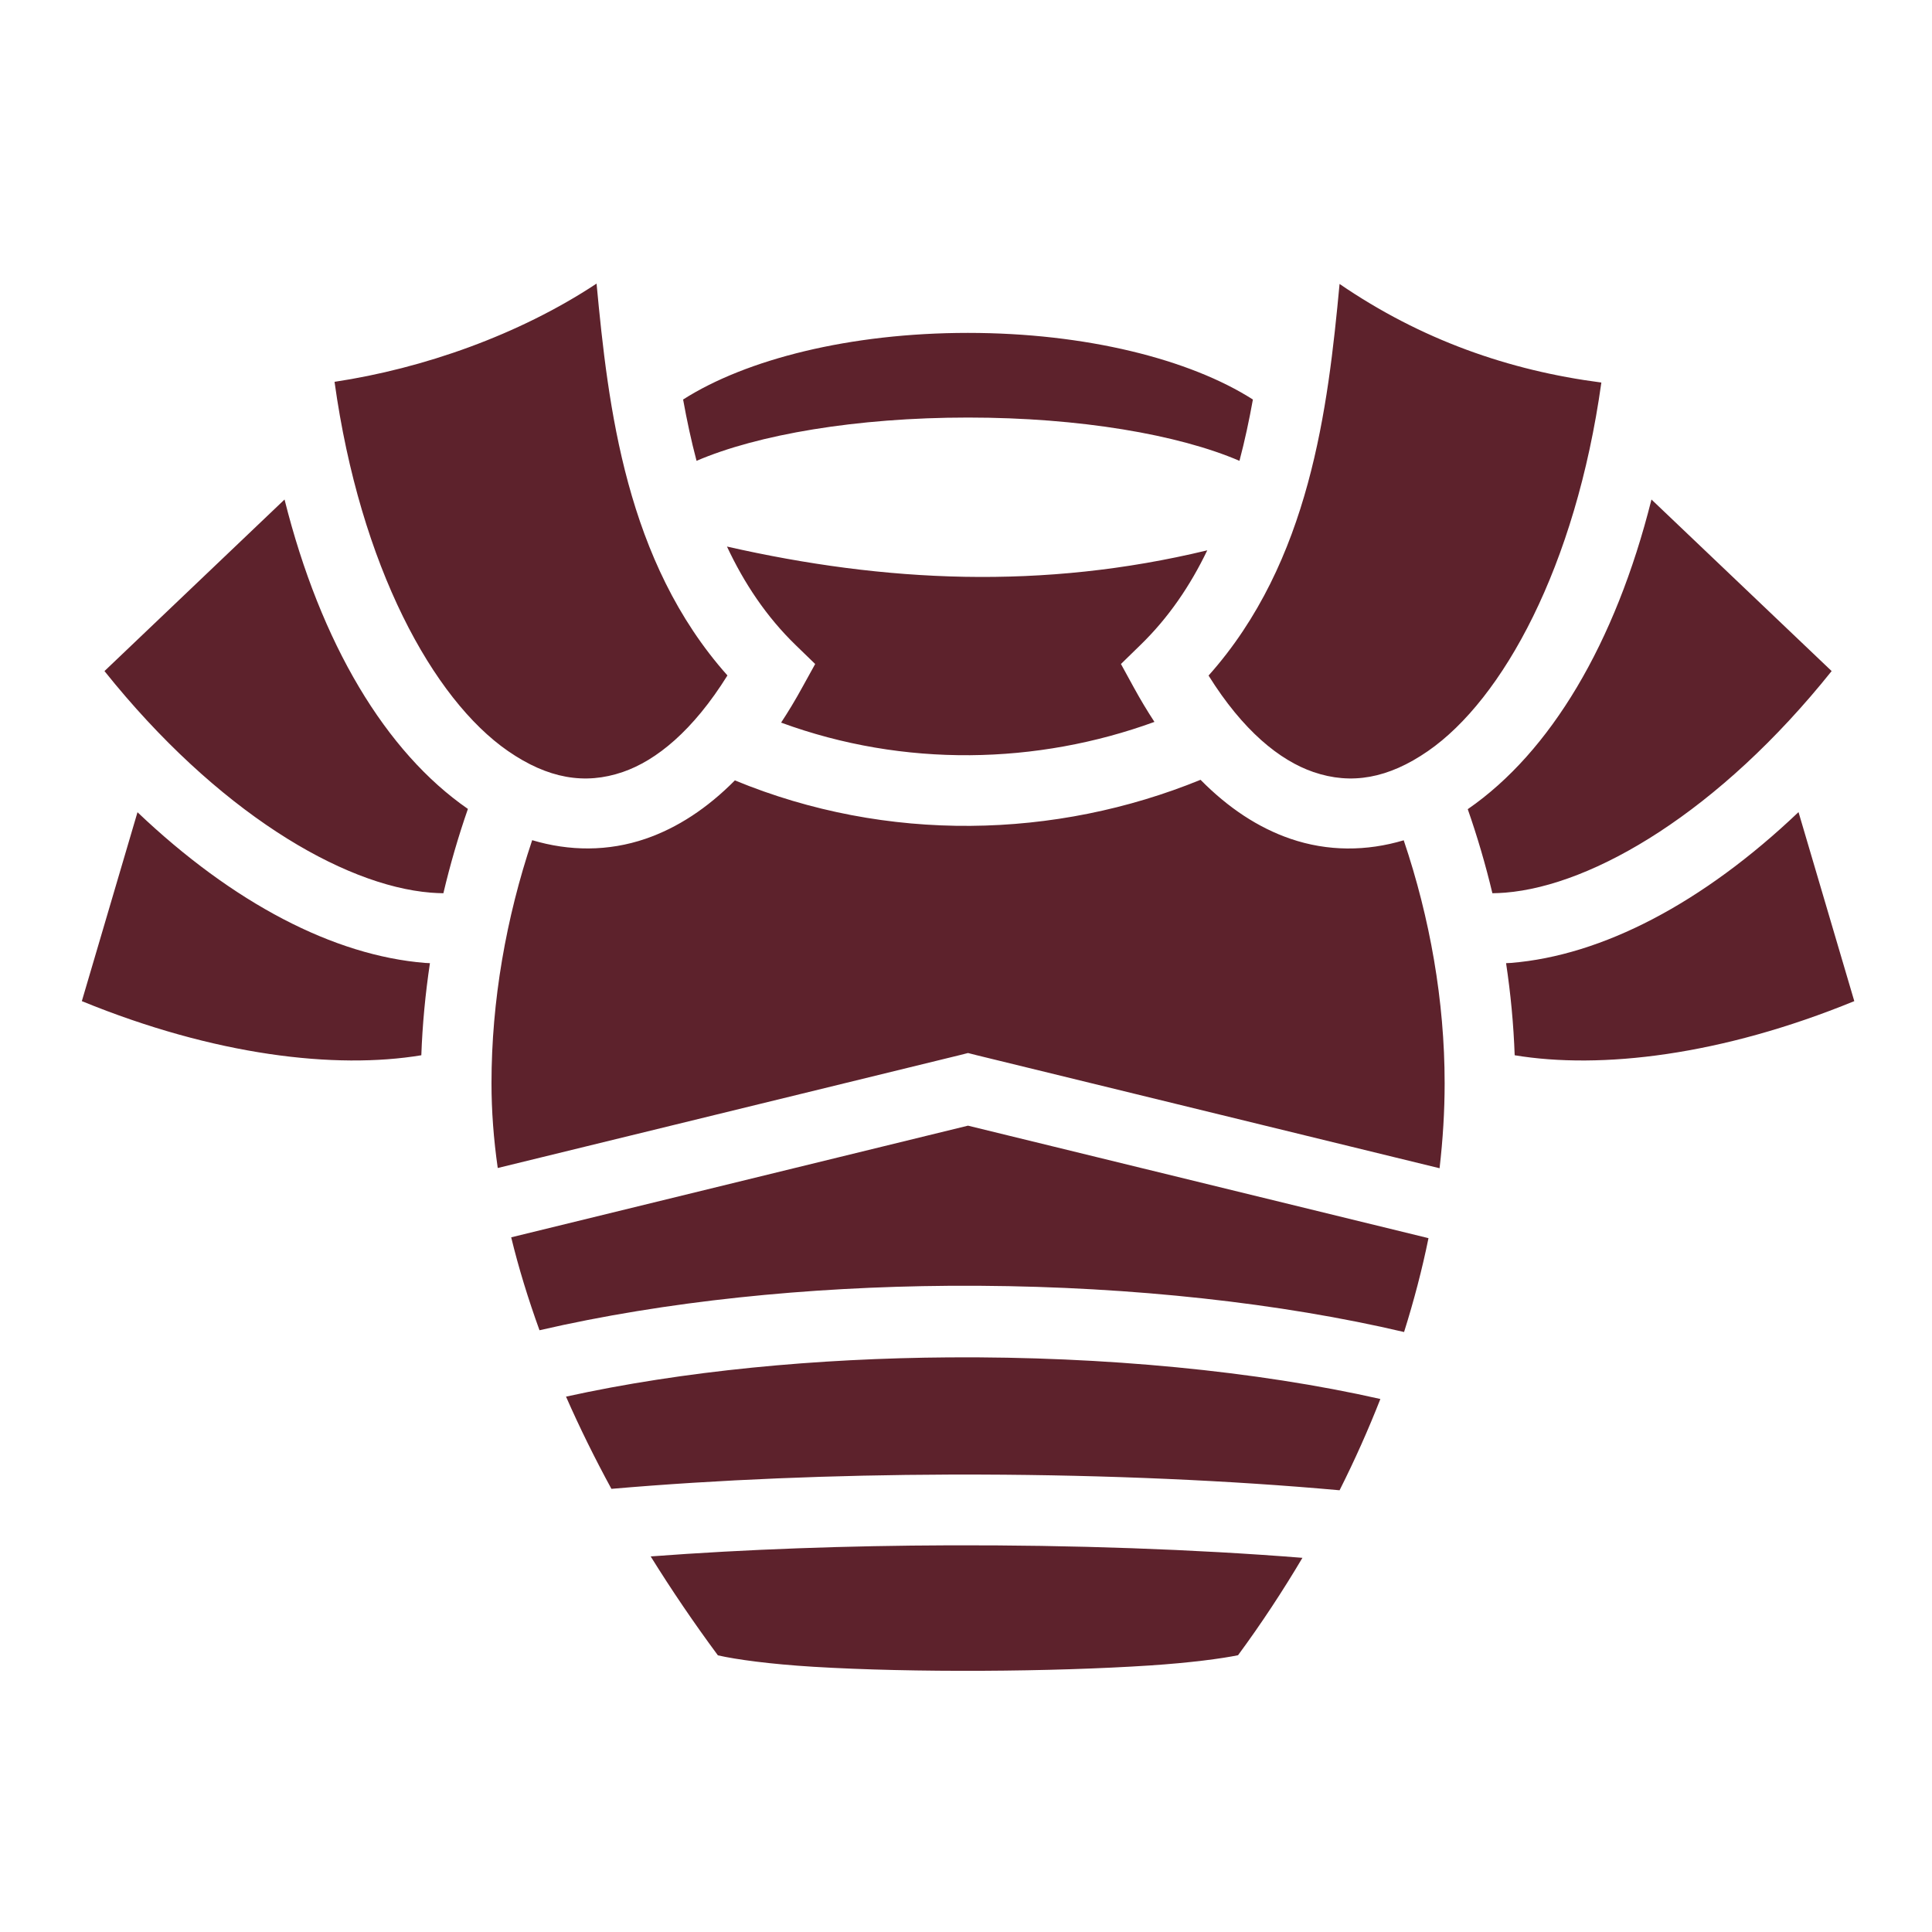
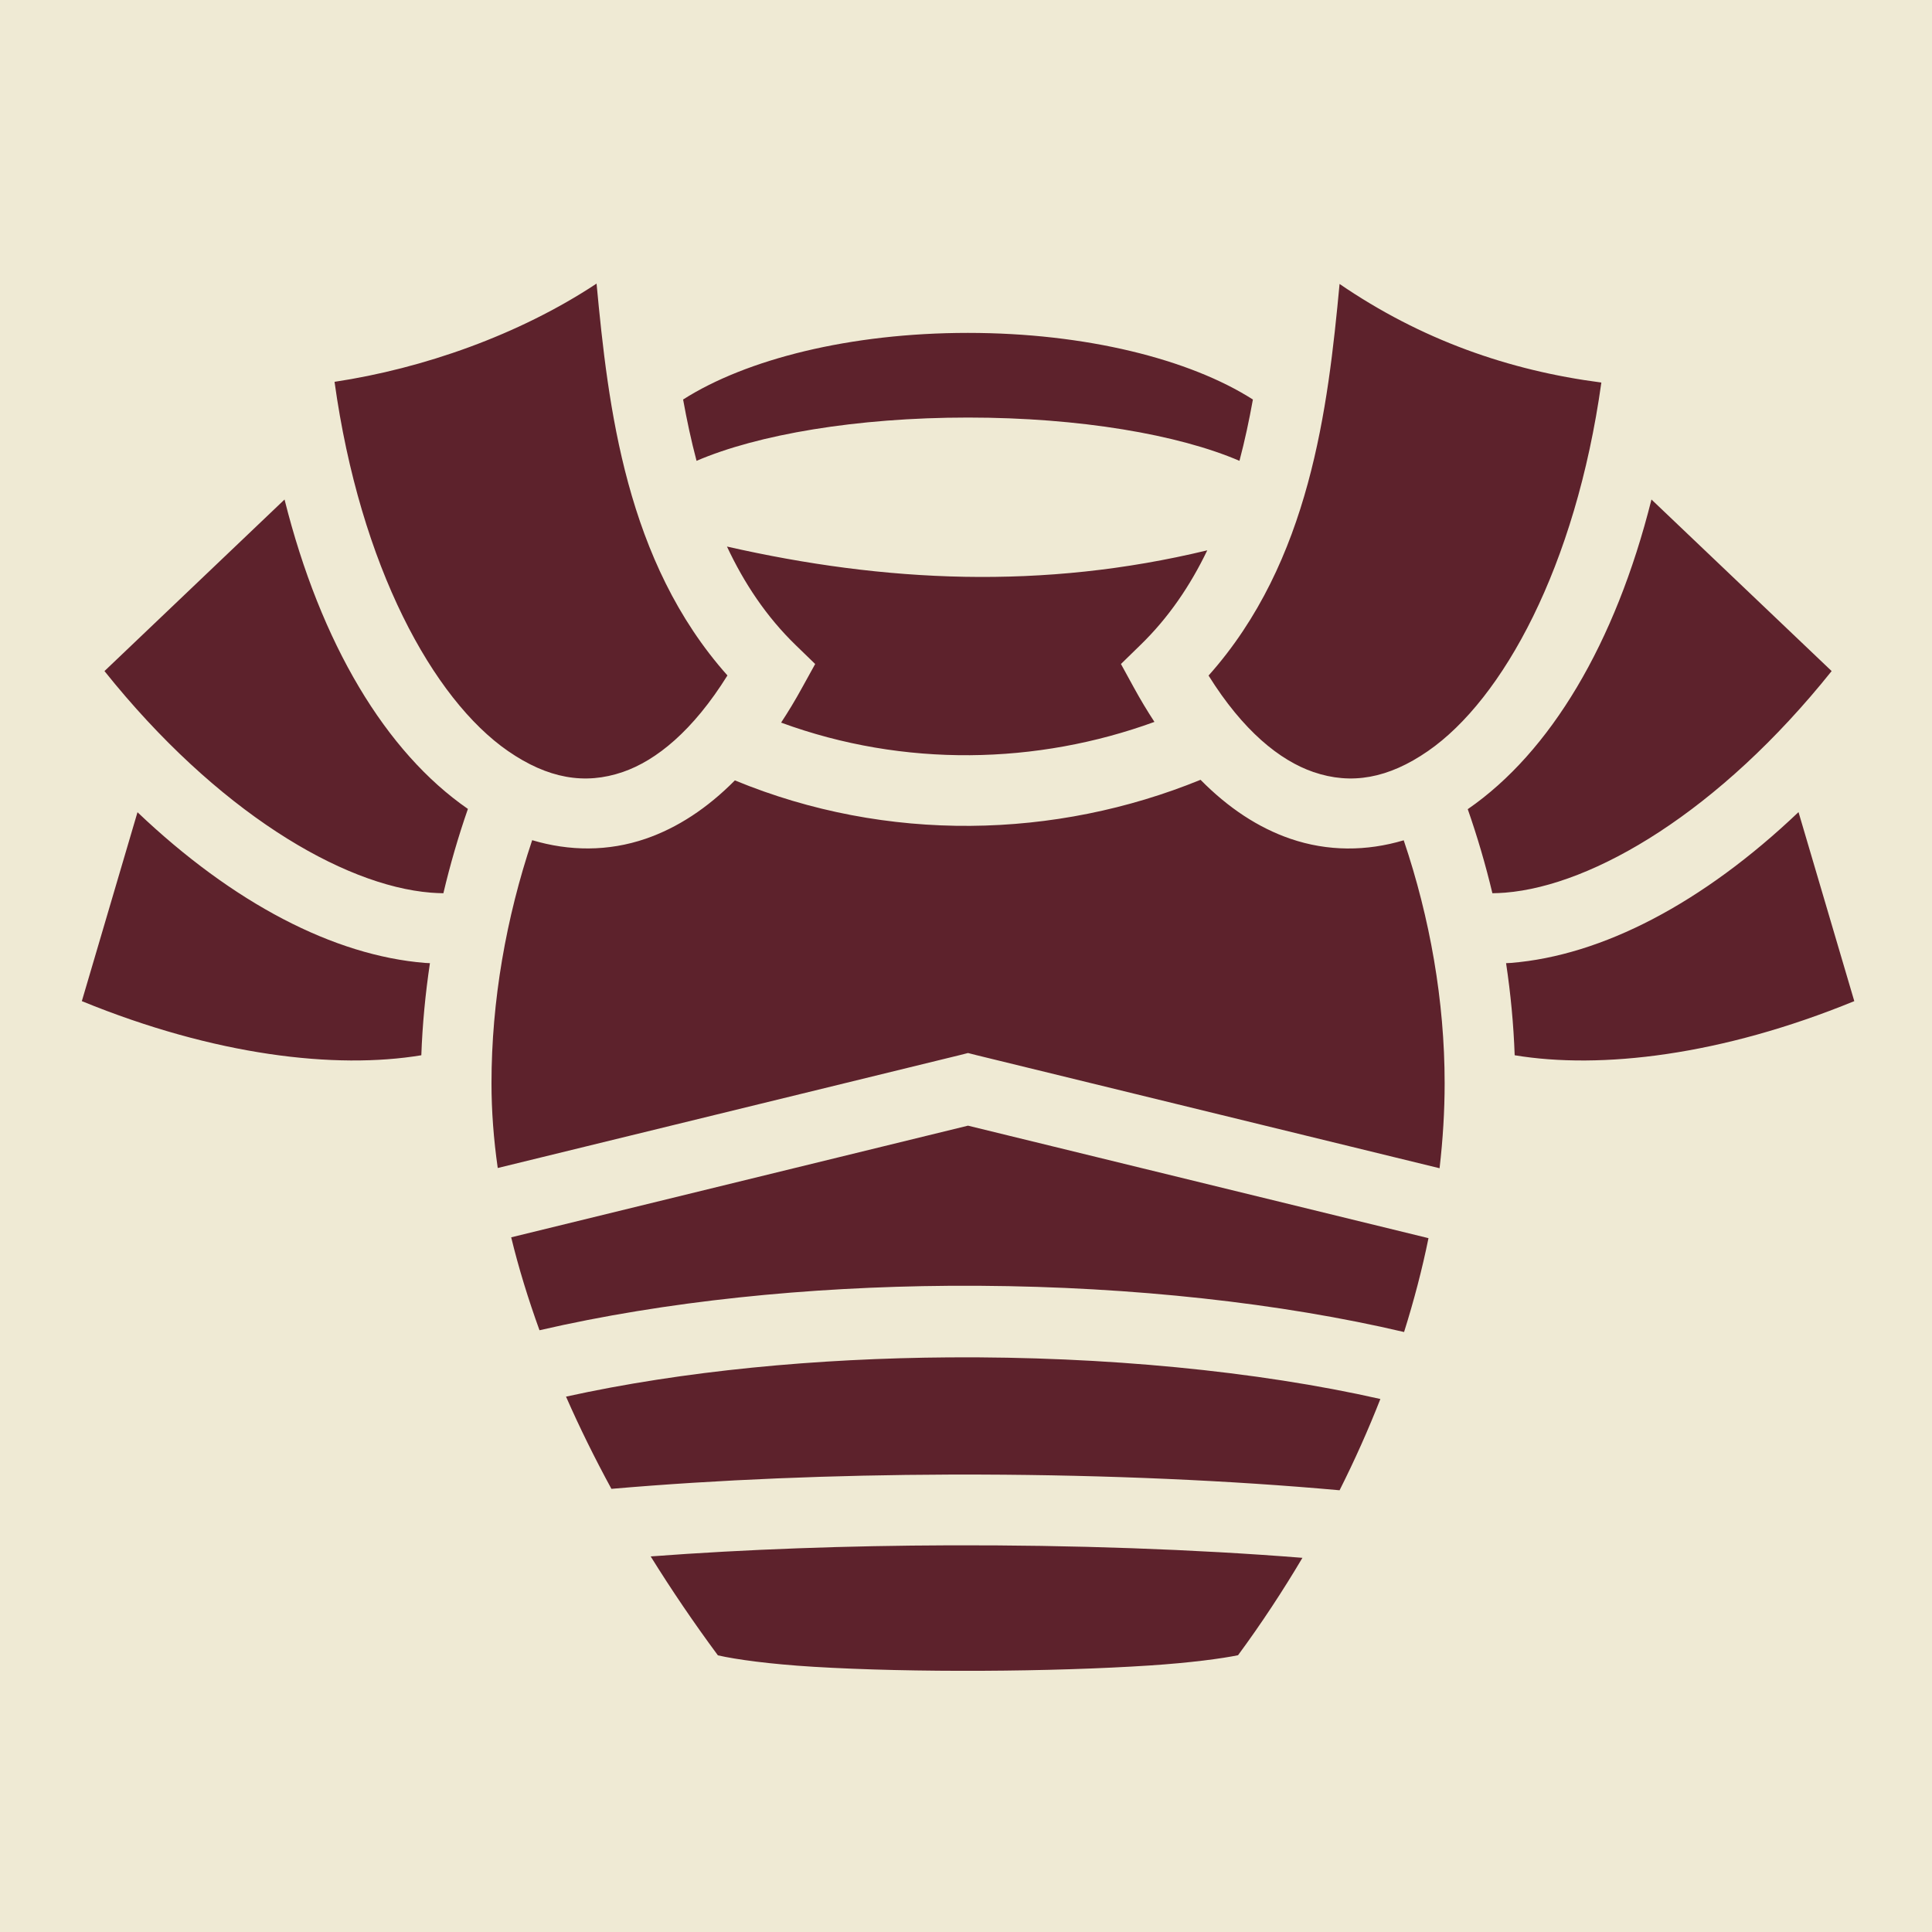
<svg xmlns="http://www.w3.org/2000/svg" viewBox="0 0 512 512" style="height: 512px; width: 512px;">
+   <path d="M0 0h512v512H0z" fill="#efead4" fill-opacity="1" />
  <g class="" transform="translate(0,0)" style="">
    <path d="M158.094 75.156c-20.642 13.654-46.023 22.503-69.438 26.03 6.792 48.935 26.14 84.133 45.97 97.845 10.523 7.28 20.357 9.012 30.405 5.564 8.93-3.064 18.63-10.97 27.75-25.594-26.933-30.227-31.606-71.05-34.686-103.844zM355 75.25c-3.08 32.79-7.787 73.58-34.72 103.78 9.117 14.61 18.857 22.5 27.783 25.564 10.047 3.448 19.85 1.715 30.375-5.563 19.8-13.693 39.12-48.822 45.937-97.655-24.495-3.17-47.802-11.35-69.375-26.125zm-98.5 12.97c-31.2 0-58.752 6.99-75.47 17.655.988 5.463 2.15 10.912 3.564 16.25 16.138-6.942 42.334-11.47 71.937-11.47 29.604 0 55.8 4.528 71.94 11.47 1.412-5.338 2.575-10.787 3.56-16.25C315.31 95.203 287.716 88.22 256.5 88.22zM75.406 132.374l-47.72 45.47c29.75 37.184 63.04 56.826 86.47 58.718 1.145.092 2.253.135 3.344.156 1.792-7.583 3.963-15.05 6.5-22.345-21.724-15.023-39.014-43.736-48.594-82zm362.25 0c-9.59 38.26-26.87 66.978-48.594 82-.03.022-.062.04-.093.063 2.54 7.276 4.728 14.72 6.53 22.28 1.11-.02 2.24-.06 3.406-.155 23.434-1.892 56.75-21.525 86.5-58.72l-47.75-45.468zm-245 12.47c4.54 9.7 10.45 18.604 18.25 26.155l5.125 4.97-3.436 6.218c-1.8 3.292-3.672 6.388-5.594 9.312 32.592 11.965 67.862 11.136 98.938-.188-1.88-2.868-3.707-5.902-5.47-9.125l-3.406-6.218 5.094-4.97c7.53-7.29 13.308-15.846 17.78-25.156-43.627 10.534-85.4 8.503-127.28-1zm125.5 61.81c-38.403 15.68-83.03 16.82-123.406.157-7.3 7.37-15.218 12.574-23.656 15.47-9.922 3.404-20.24 3.312-30.063.374-6.907 20.592-10.78 42.597-10.78 64.406 0 7.314.562 14.825 1.656 22.47l122.406-29.907 2.22-.563 2.218.563 122.75 29.97c.886-7.647 1.344-15.173 1.344-22.533 0-21.79-3.89-43.792-10.844-64.375-9.812 2.928-20.122 2.995-30.03-.406-8.5-2.915-16.472-8.172-23.814-15.624zm158.47 8.564c-25.404 24.168-52.068 38.018-76.22 39.968-.427.034-.855.036-1.28.062 1.214 8.075 1.99 16.228 2.28 24.406 22.806 3.78 54.723.098 90-14.344l-14.78-50.093zm-440.188.03l-14.75 50.063c35.268 14.433 67.17 18.12 89.968 14.343.29-8.18 1.076-16.33 2.28-24.406-.425-.026-.852-.028-1.28-.063-24.146-1.95-50.82-15.777-76.22-39.937zm220.093 83.063l-121.06 29.593c1.972 8.128 4.51 16.35 7.5 24.625 33.536-7.734 71.23-11.506 108.5-11.78 2.784-.02 5.564-.018 8.343 0 40.257.264 79.61 4.576 112.28 12.25 2.622-8.343 4.8-16.65 6.47-24.875L256.53 298.312zm-4.905 61.406c-35.09.24-70.5 3.556-101.625 10.405 3.586 8.164 7.618 16.326 12.03 24.438 28.365-2.455 59.055-3.677 89.47-3.782 2.763-.008 5.525-.007 8.28 0 33.542.107 66.446 1.56 95.22 4.158 4.04-8.015 7.635-16.103 10.813-24.188-32.65-7.392-73.185-11.312-114.188-11.03zm-.063 49.81c-26.842.09-53.864 1.036-79.125 2.94 5.517 8.88 11.473 17.652 17.813 26.217 4.832 1.102 13.818 2.332 25.344 3.032 13.2.8 29.062 1.137 44.812 1.06 15.75-.074 31.41-.565 44.22-1.405 10.923-.716 19.234-1.848 23.468-2.72 6.205-8.426 11.88-17.067 17.062-25.81-28.492-2.267-60.905-3.422-93.594-3.314z" fill="#5d222c" fill-opacity="1" />
  </g>
</svg>
